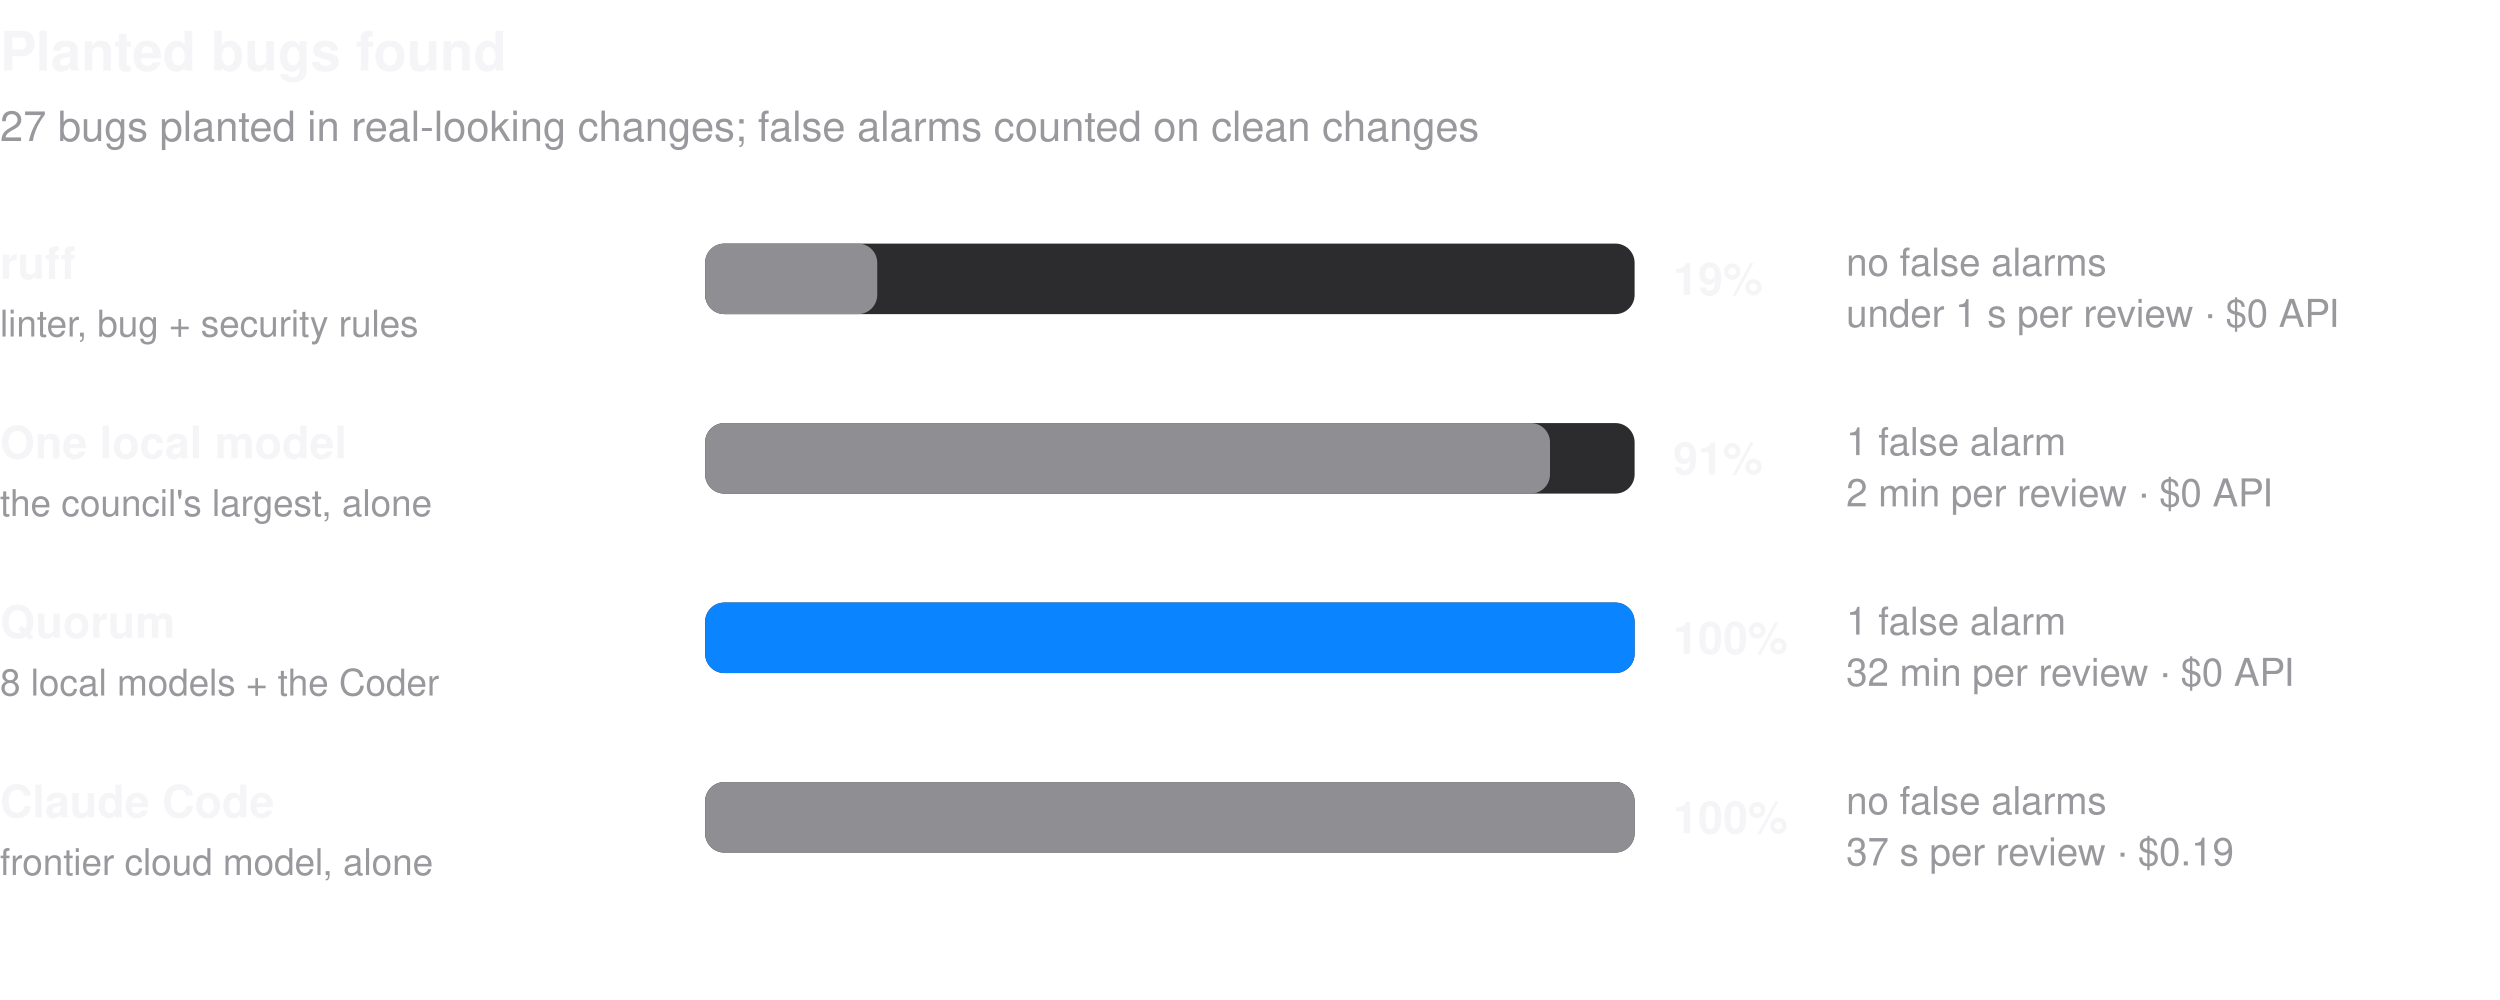
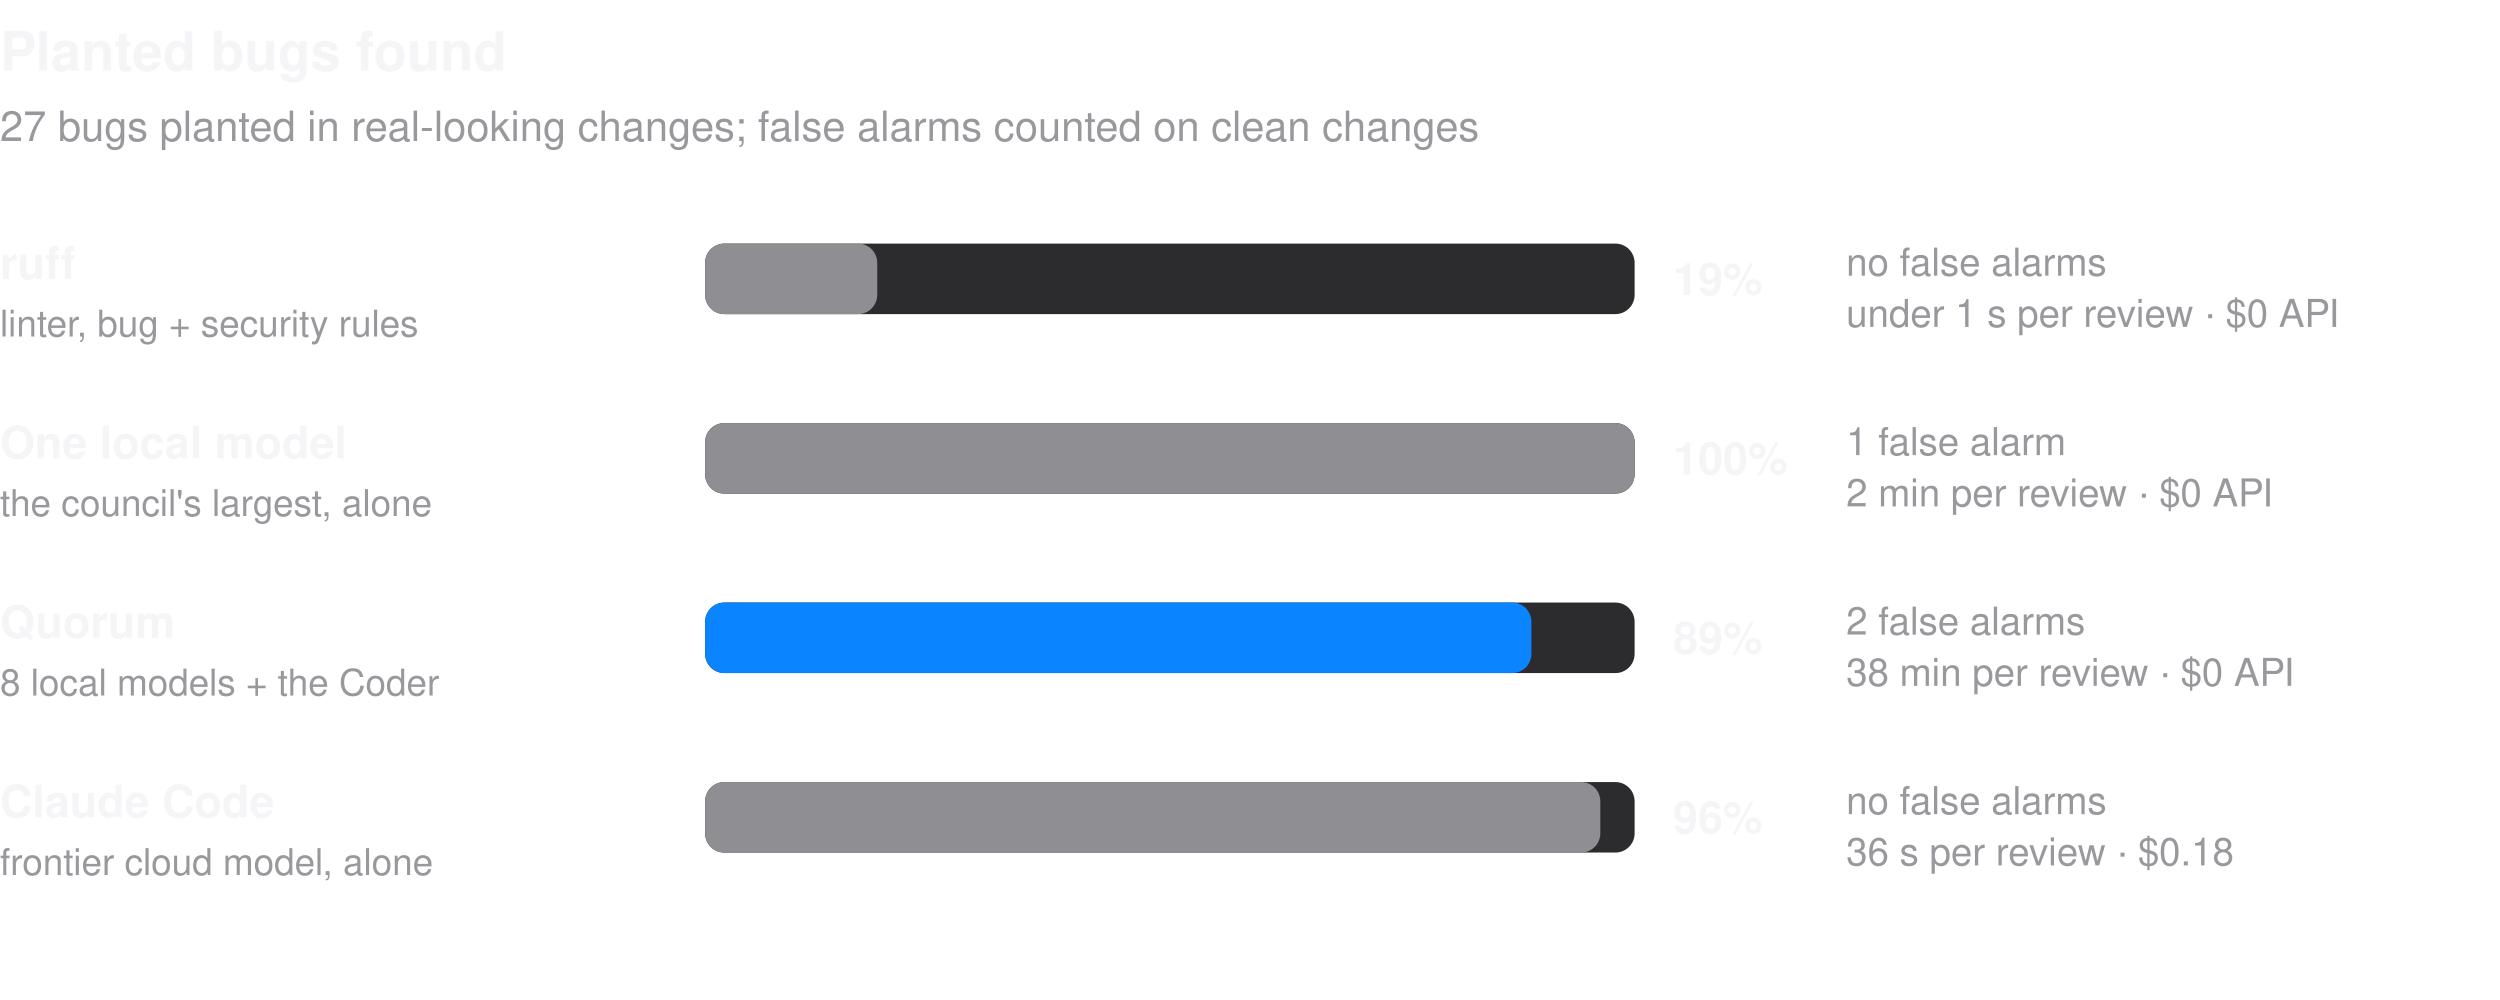
<svg xmlns="http://www.w3.org/2000/svg" viewBox="0 0 780 312" width="780" height="312" font-family="-apple-system, BlinkMacSystemFont, 'Segoe UI', Helvetica, Arial, sans-serif">
  <text x="0" y="22" font-size="17" font-weight="600" fill="#f5f5f7">Planted bugs found</text>
  <text x="0" y="44" font-size="13" fill="#98989d">27 bugs planted in real-looking changes; false alarms counted on clean changes</text>
  <text x="0" y="87" font-size="14" font-weight="600" fill="#f5f5f7">ruff</text>
  <text x="0" y="105" font-size="11.5" fill="#98989d">linter, bug + security rules</text>
  <rect x="220" y="76" width="290" height="22" rx="6" fill="#2c2c2e" />
  <rect x="220" y="76" width="53.7" height="22" rx="6" fill="#8e8e93" />
  <text x="522" y="92" font-size="14" font-weight="600" fill="#f5f5f7">19%</text>
  <text x="576" y="86" font-size="12" fill="#98989d">no false alarms</text>
  <text x="576" y="102" font-size="12" fill="#98989d">under 1 s per review · $0 API</text>
  <text x="0" y="143" font-size="14" font-weight="600" fill="#f5f5f7">One local model</text>
  <text x="0" y="161" font-size="11.5" fill="#98989d">the council's largest, alone</text>
  <rect x="220" y="132" width="290" height="22" rx="6" fill="#2c2c2e" />
-   <rect x="220" y="132" width="263.6" height="22" rx="6" fill="#8e8e93" />
-   <text x="522" y="148" font-size="14" font-weight="600" fill="#f5f5f7">91%</text>
+   <rect x="220" y="132" width="290.0" height="22" rx="6" fill="#8e8e93" />
+   <text x="522" y="148" font-size="14" font-weight="600" fill="#f5f5f7">100%</text>
  <text x="576" y="142" font-size="12" fill="#98989d">1 false alarm</text>
  <text x="576" y="158" font-size="12" fill="#98989d">2 min per review · $0 API</text>
  <text x="0" y="199" font-size="14" font-weight="700" fill="#f5f5f7">Quorum</text>
  <text x="0" y="217" font-size="11.5" fill="#98989d">8 local models + the Coder</text>
  <rect x="220" y="188" width="290" height="22" rx="6" fill="#2c2c2e" />
-   <rect x="220" y="188" width="290.0" height="22" rx="6" fill="#0a84ff" />
-   <text x="522" y="204" font-size="14" font-weight="700" fill="#f5f5f7">100%</text>
-   <text x="576" y="198" font-size="12" fill="#98989d">1 false alarm</text>
-   <text x="576" y="214" font-size="12" fill="#98989d">32 min per review · $0 API</text>
+   <rect x="220" y="188" width="257.8" height="22" rx="6" fill="#0a84ff" />
+   <text x="522" y="204" font-size="14" font-weight="700" fill="#f5f5f7">89%</text>
+   <text x="576" y="198" font-size="12" fill="#98989d">2 false alarms</text>
+   <text x="576" y="214" font-size="12" fill="#98989d">38 min per review · $0 API</text>
  <text x="0" y="255" font-size="14" font-weight="600" fill="#f5f5f7">Claude Code</text>
  <text x="0" y="273" font-size="11.5" fill="#98989d">frontier cloud model, alone</text>
  <rect x="220" y="244" width="290" height="22" rx="6" fill="#2c2c2e" />
-   <rect x="220" y="244" width="290.0" height="22" rx="6" fill="#8e8e93" />
-   <text x="522" y="260" font-size="14" font-weight="600" fill="#f5f5f7">100%</text>
+   <rect x="220" y="244" width="279.3" height="22" rx="6" fill="#8e8e93" />
+   <text x="522" y="260" font-size="14" font-weight="600" fill="#f5f5f7">96%</text>
  <text x="576" y="254" font-size="12" fill="#98989d">no false alarms</text>
-   <text x="576" y="270" font-size="12" fill="#98989d">37 s per review · $0.19</text>
+   <text x="576" y="270" font-size="12" fill="#98989d">36 s per review · $0.18</text>
</svg>
